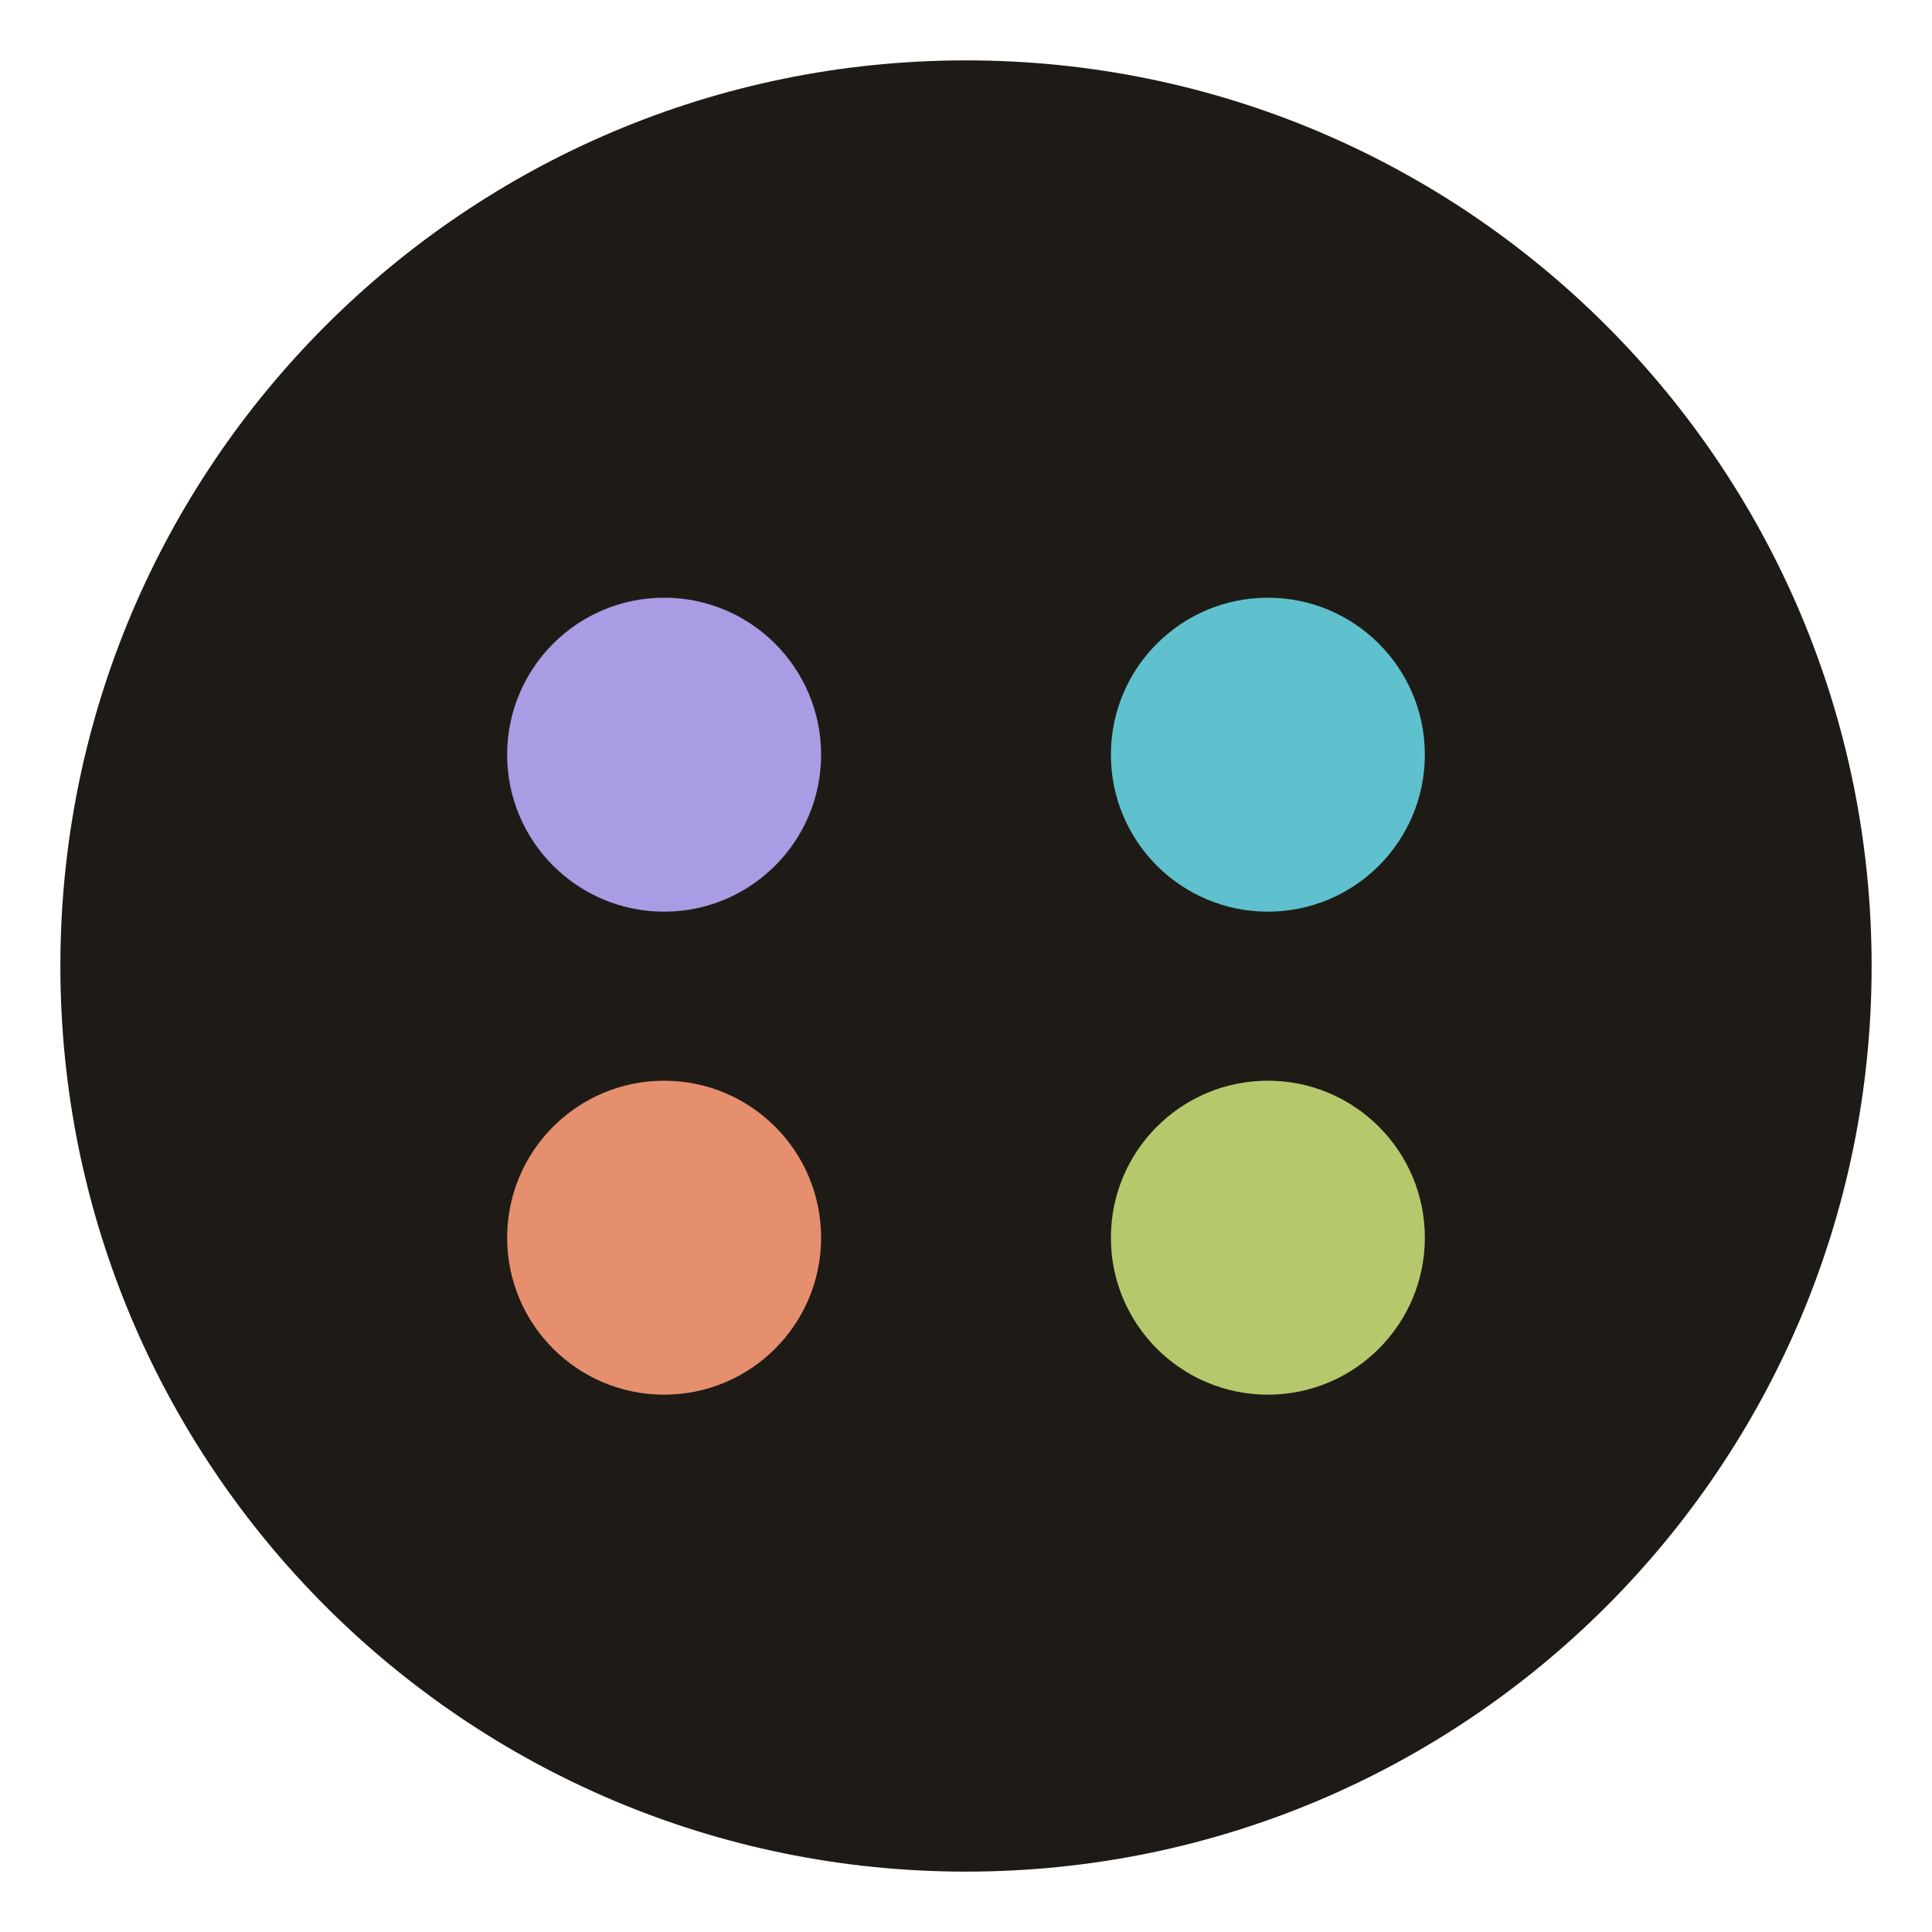
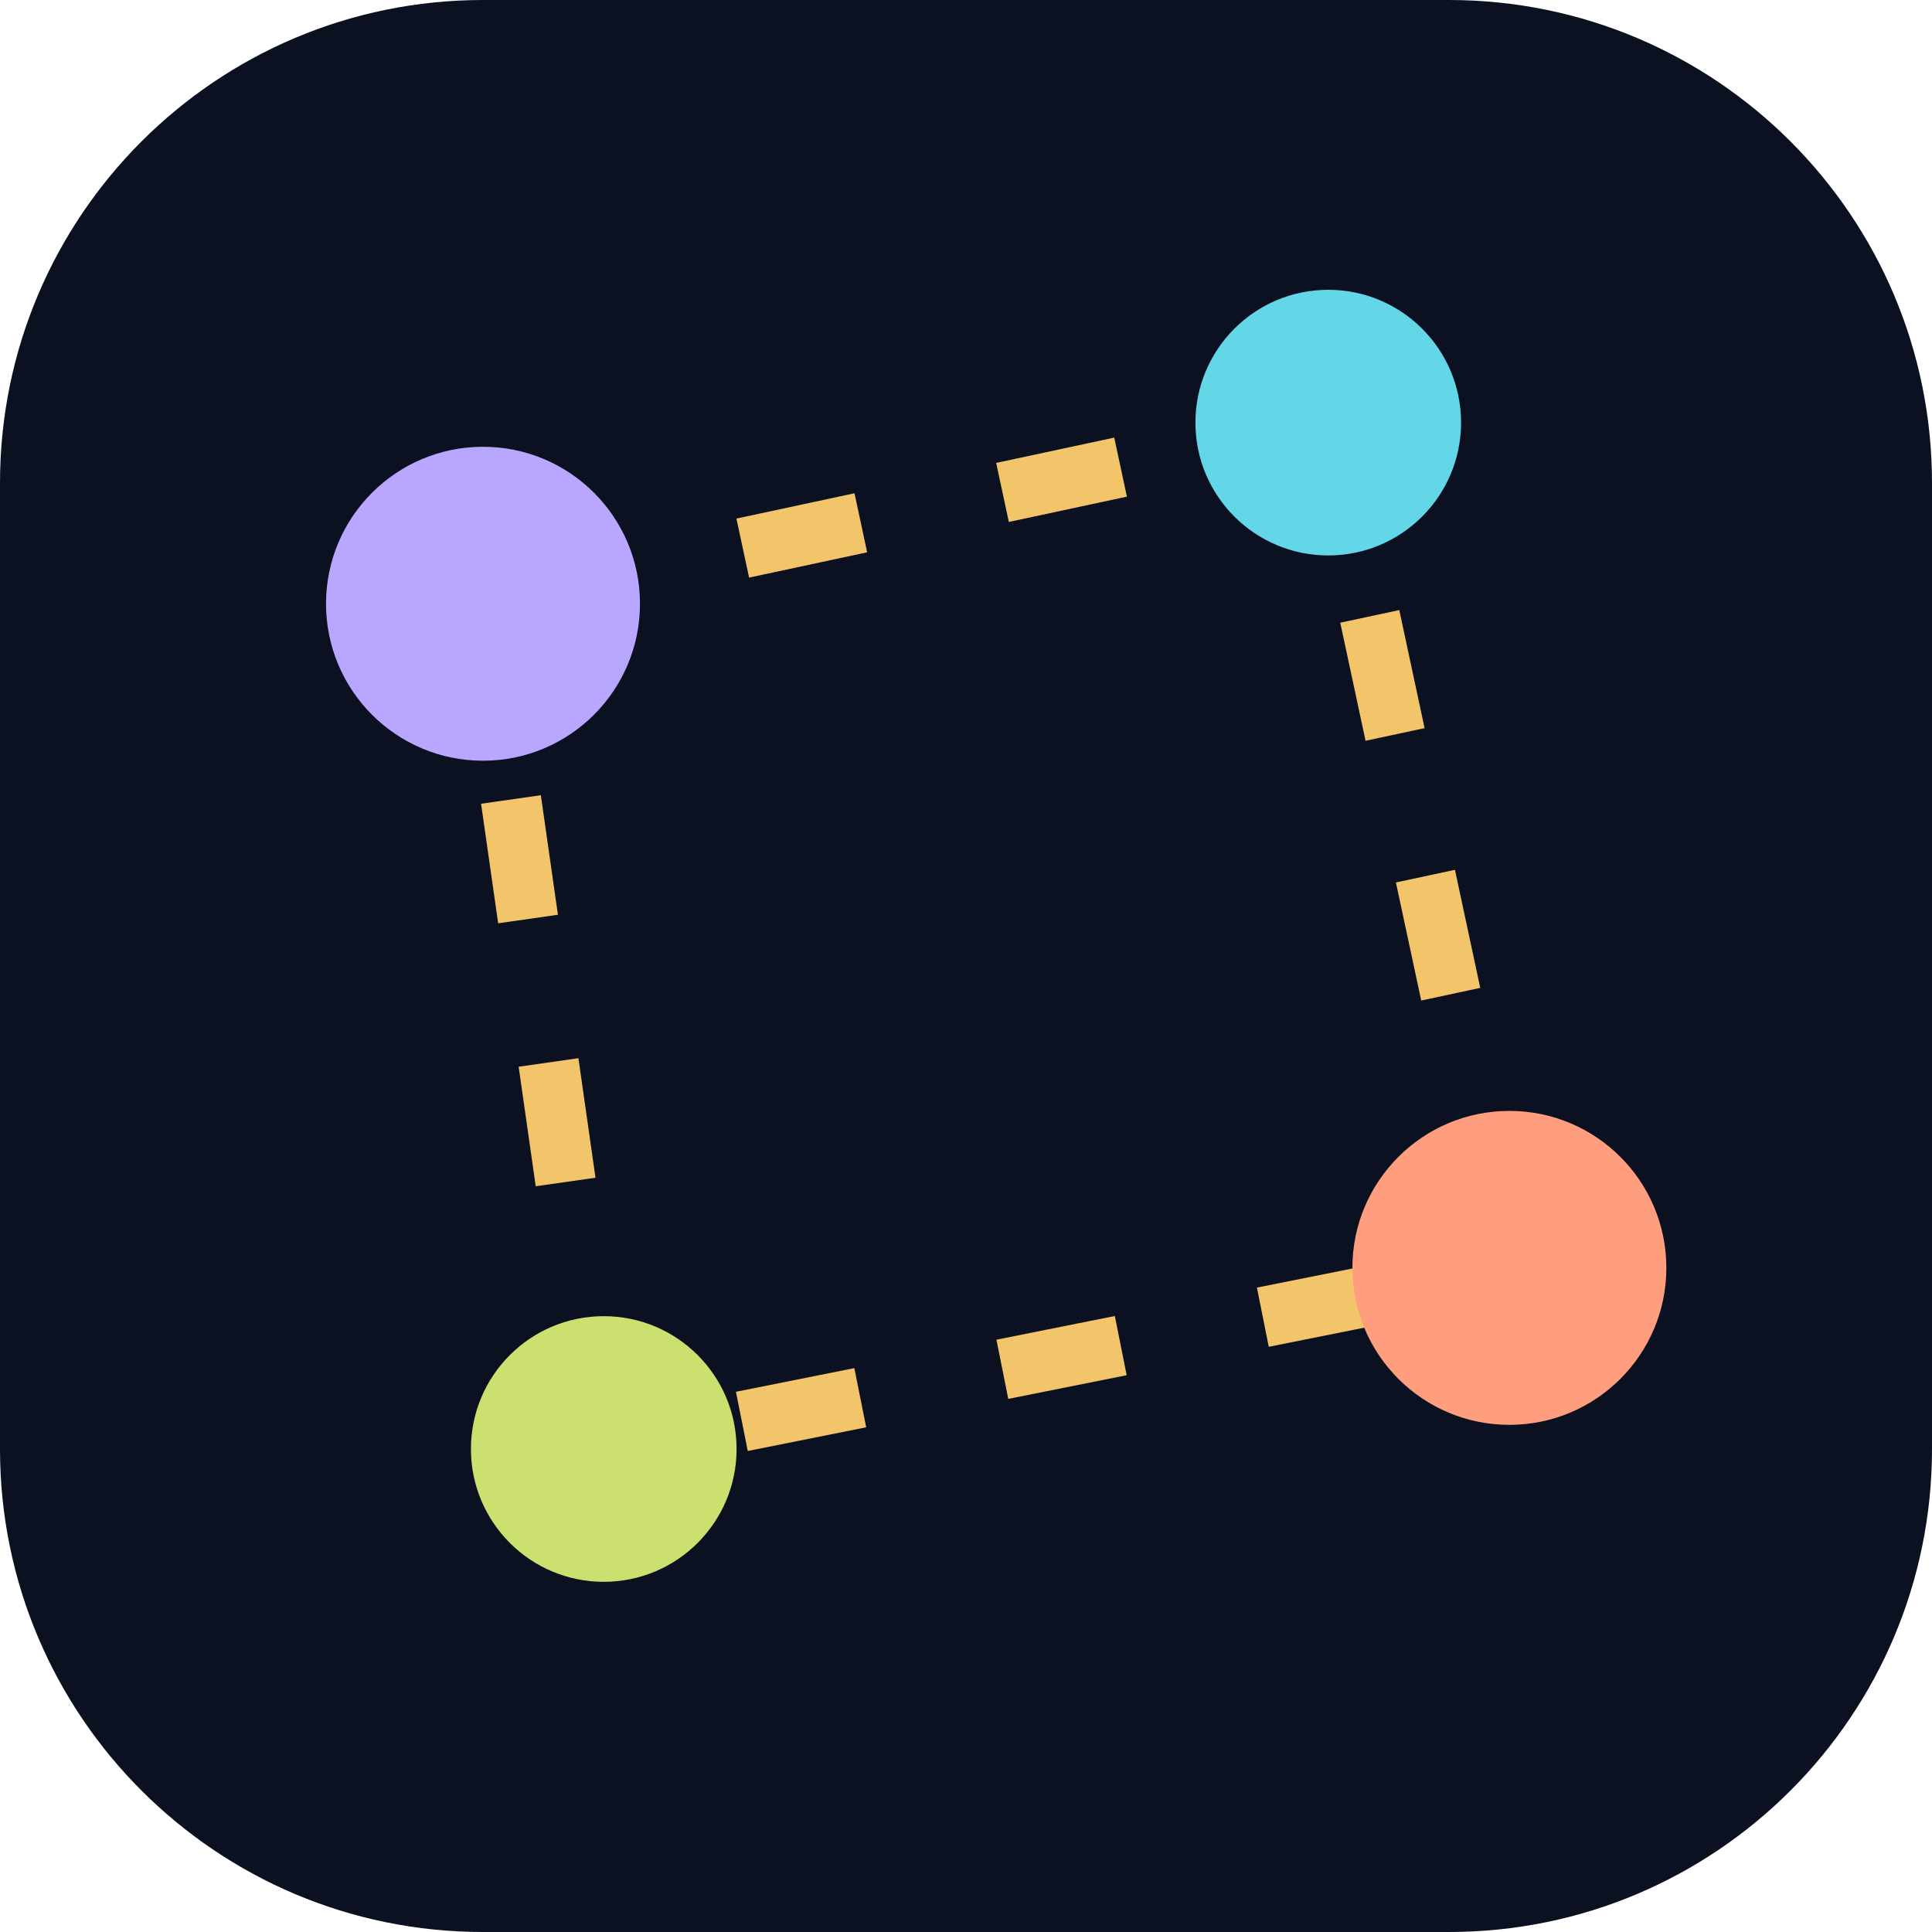
<svg xmlns="http://www.w3.org/2000/svg" viewBox="0 0 32 32">
-   <circle cx="16" cy="16" r="15" fill="#1e1b17" />
-   <circle cx="11" cy="12.5" r="2.6" fill="#a99ce4" />
-   <circle cx="21" cy="12.5" r="2.6" fill="#5fc1cd" />
-   <circle cx="11" cy="20.5" r="2.6" fill="#e58f6f" />
-   <circle cx="21" cy="20.5" r="2.6" fill="#b6c86c" />
+   <rect width="32" height="32" rx="8" fill="#0b1120" />
+   <path d="M8 10 L22 7 L25 21 L10 24 Z" fill="none" stroke="#f3c56b" stroke-width="1" stroke-dasharray="2 2.4" />
+   <circle cx="8" cy="10" r="2.6" fill="#b9a6ff" />
+   <circle cx="22" cy="7" r="2.2" fill="#63d6e8" />
+   <circle cx="25" cy="21" r="2.6" fill="#ff9d7f" />
+   <circle cx="10" cy="24" r="2.2" fill="#cbe06e" />
</svg>
